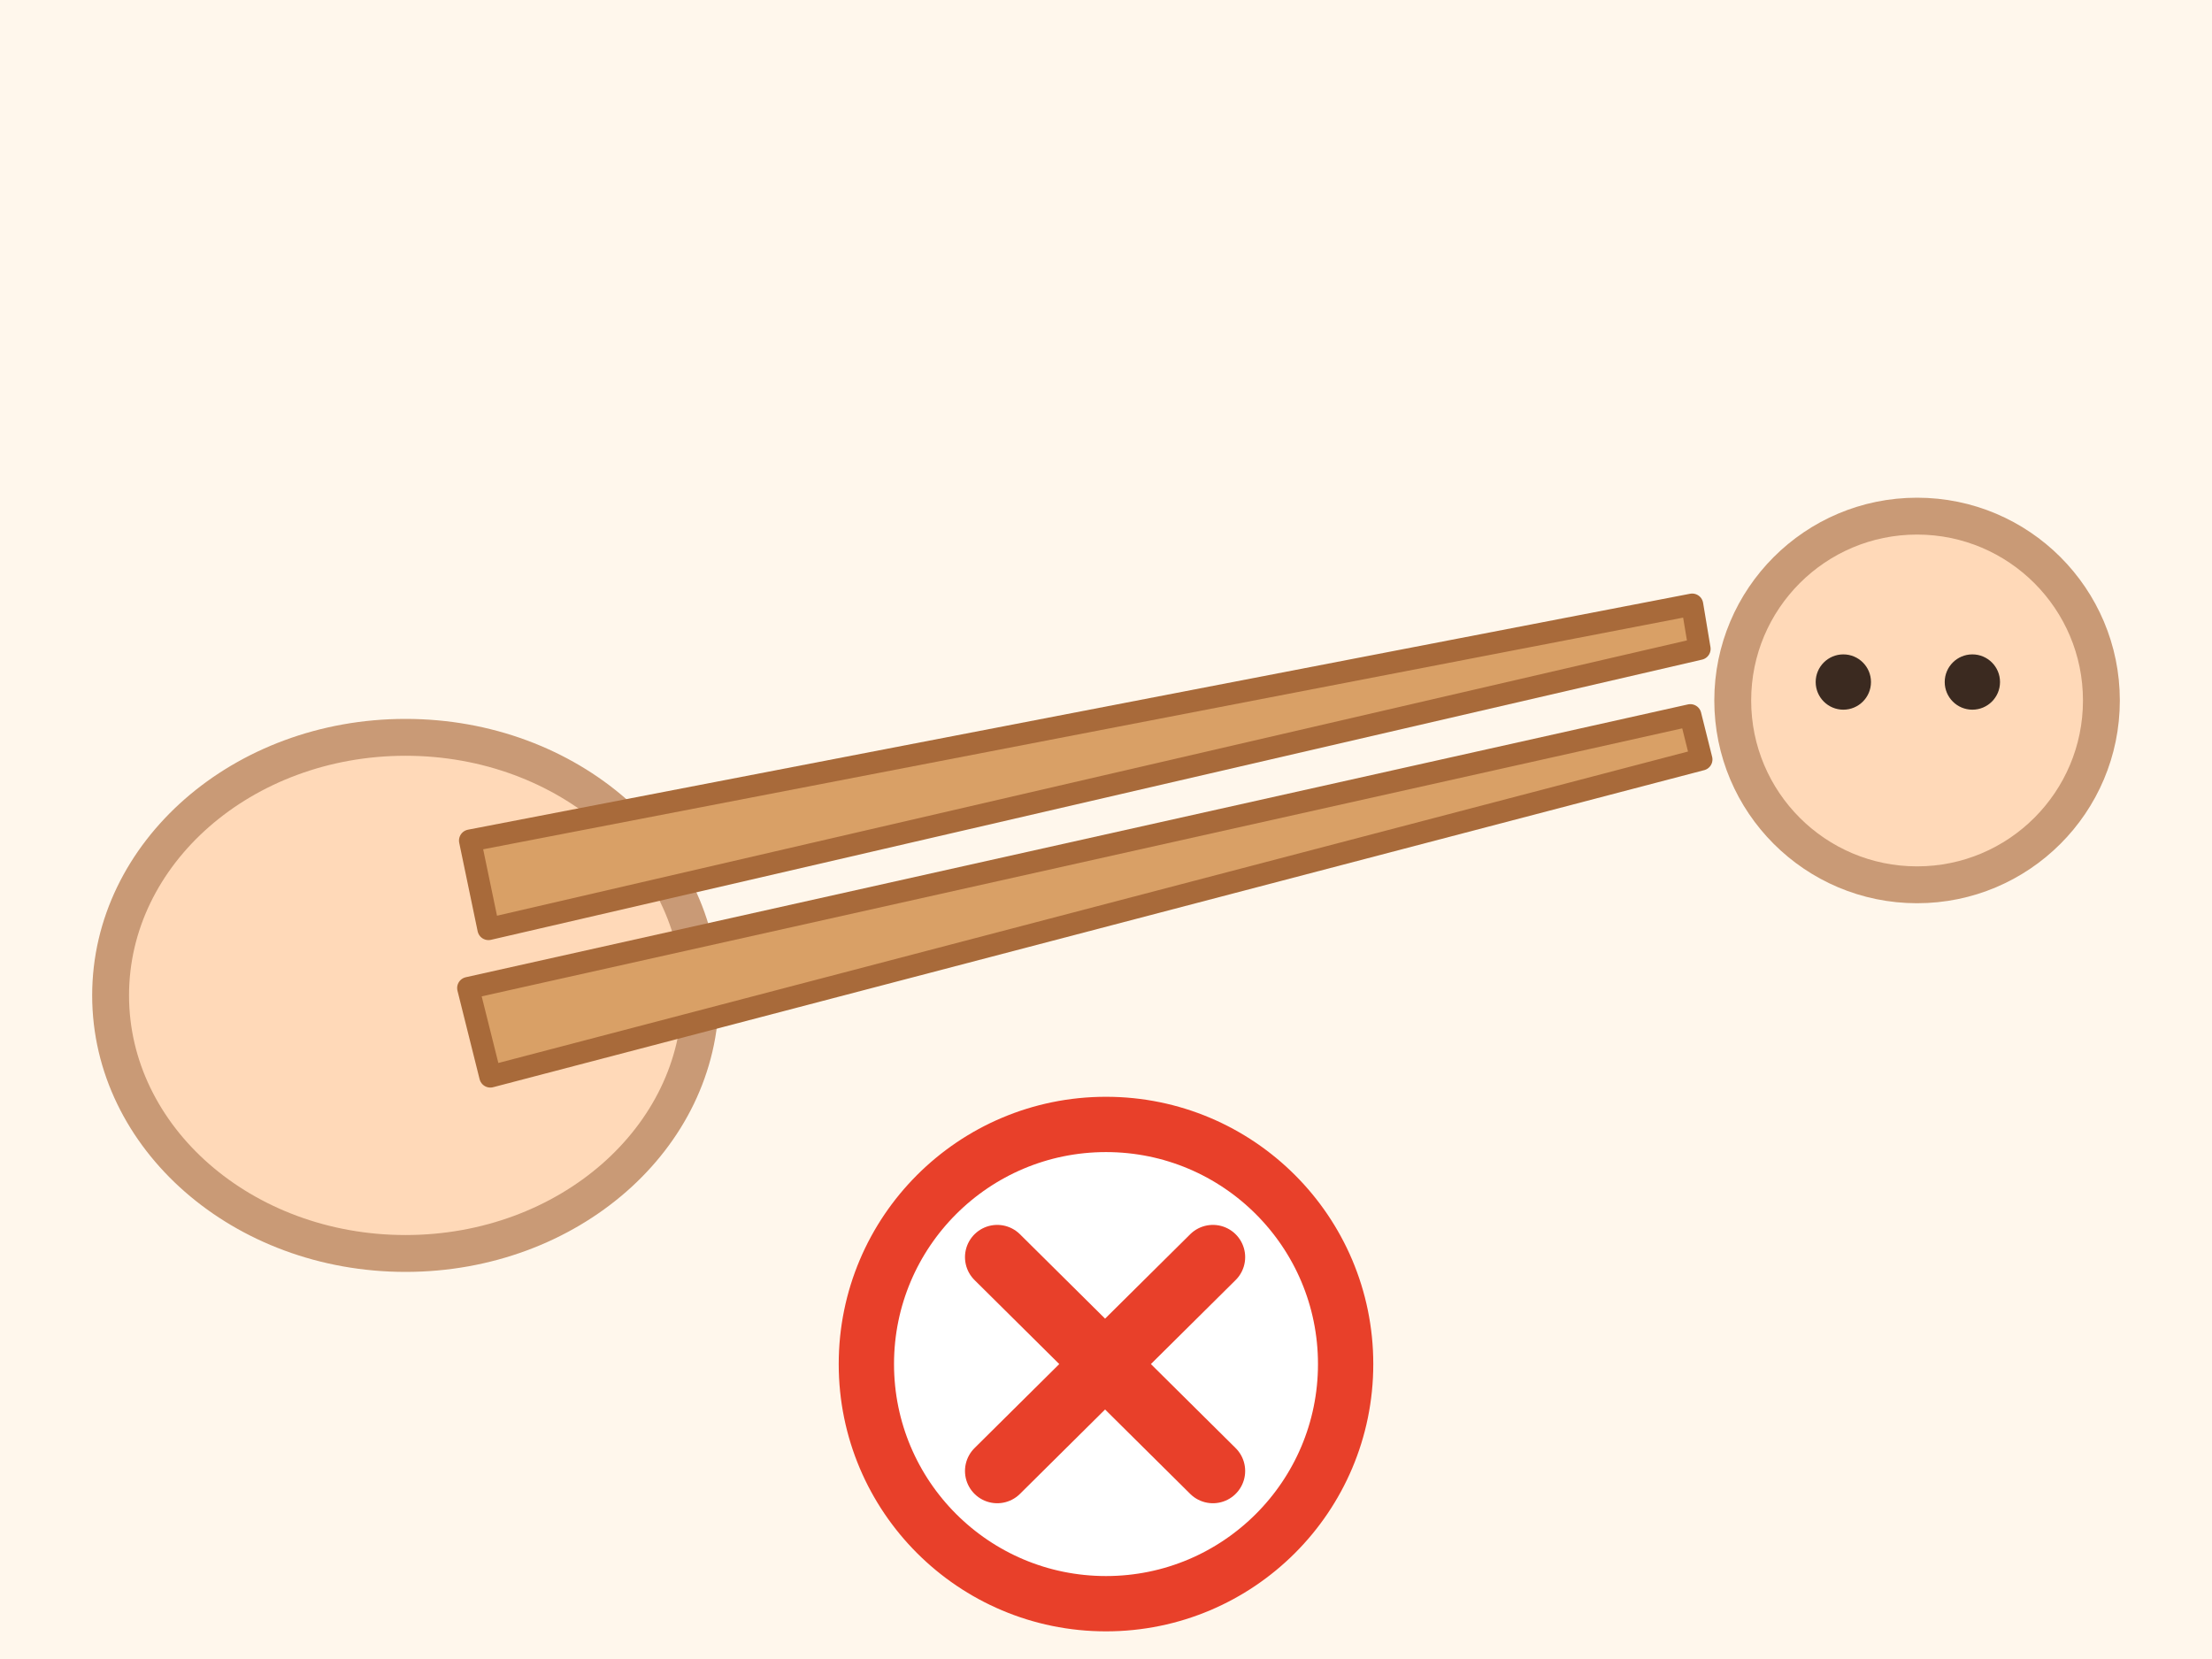
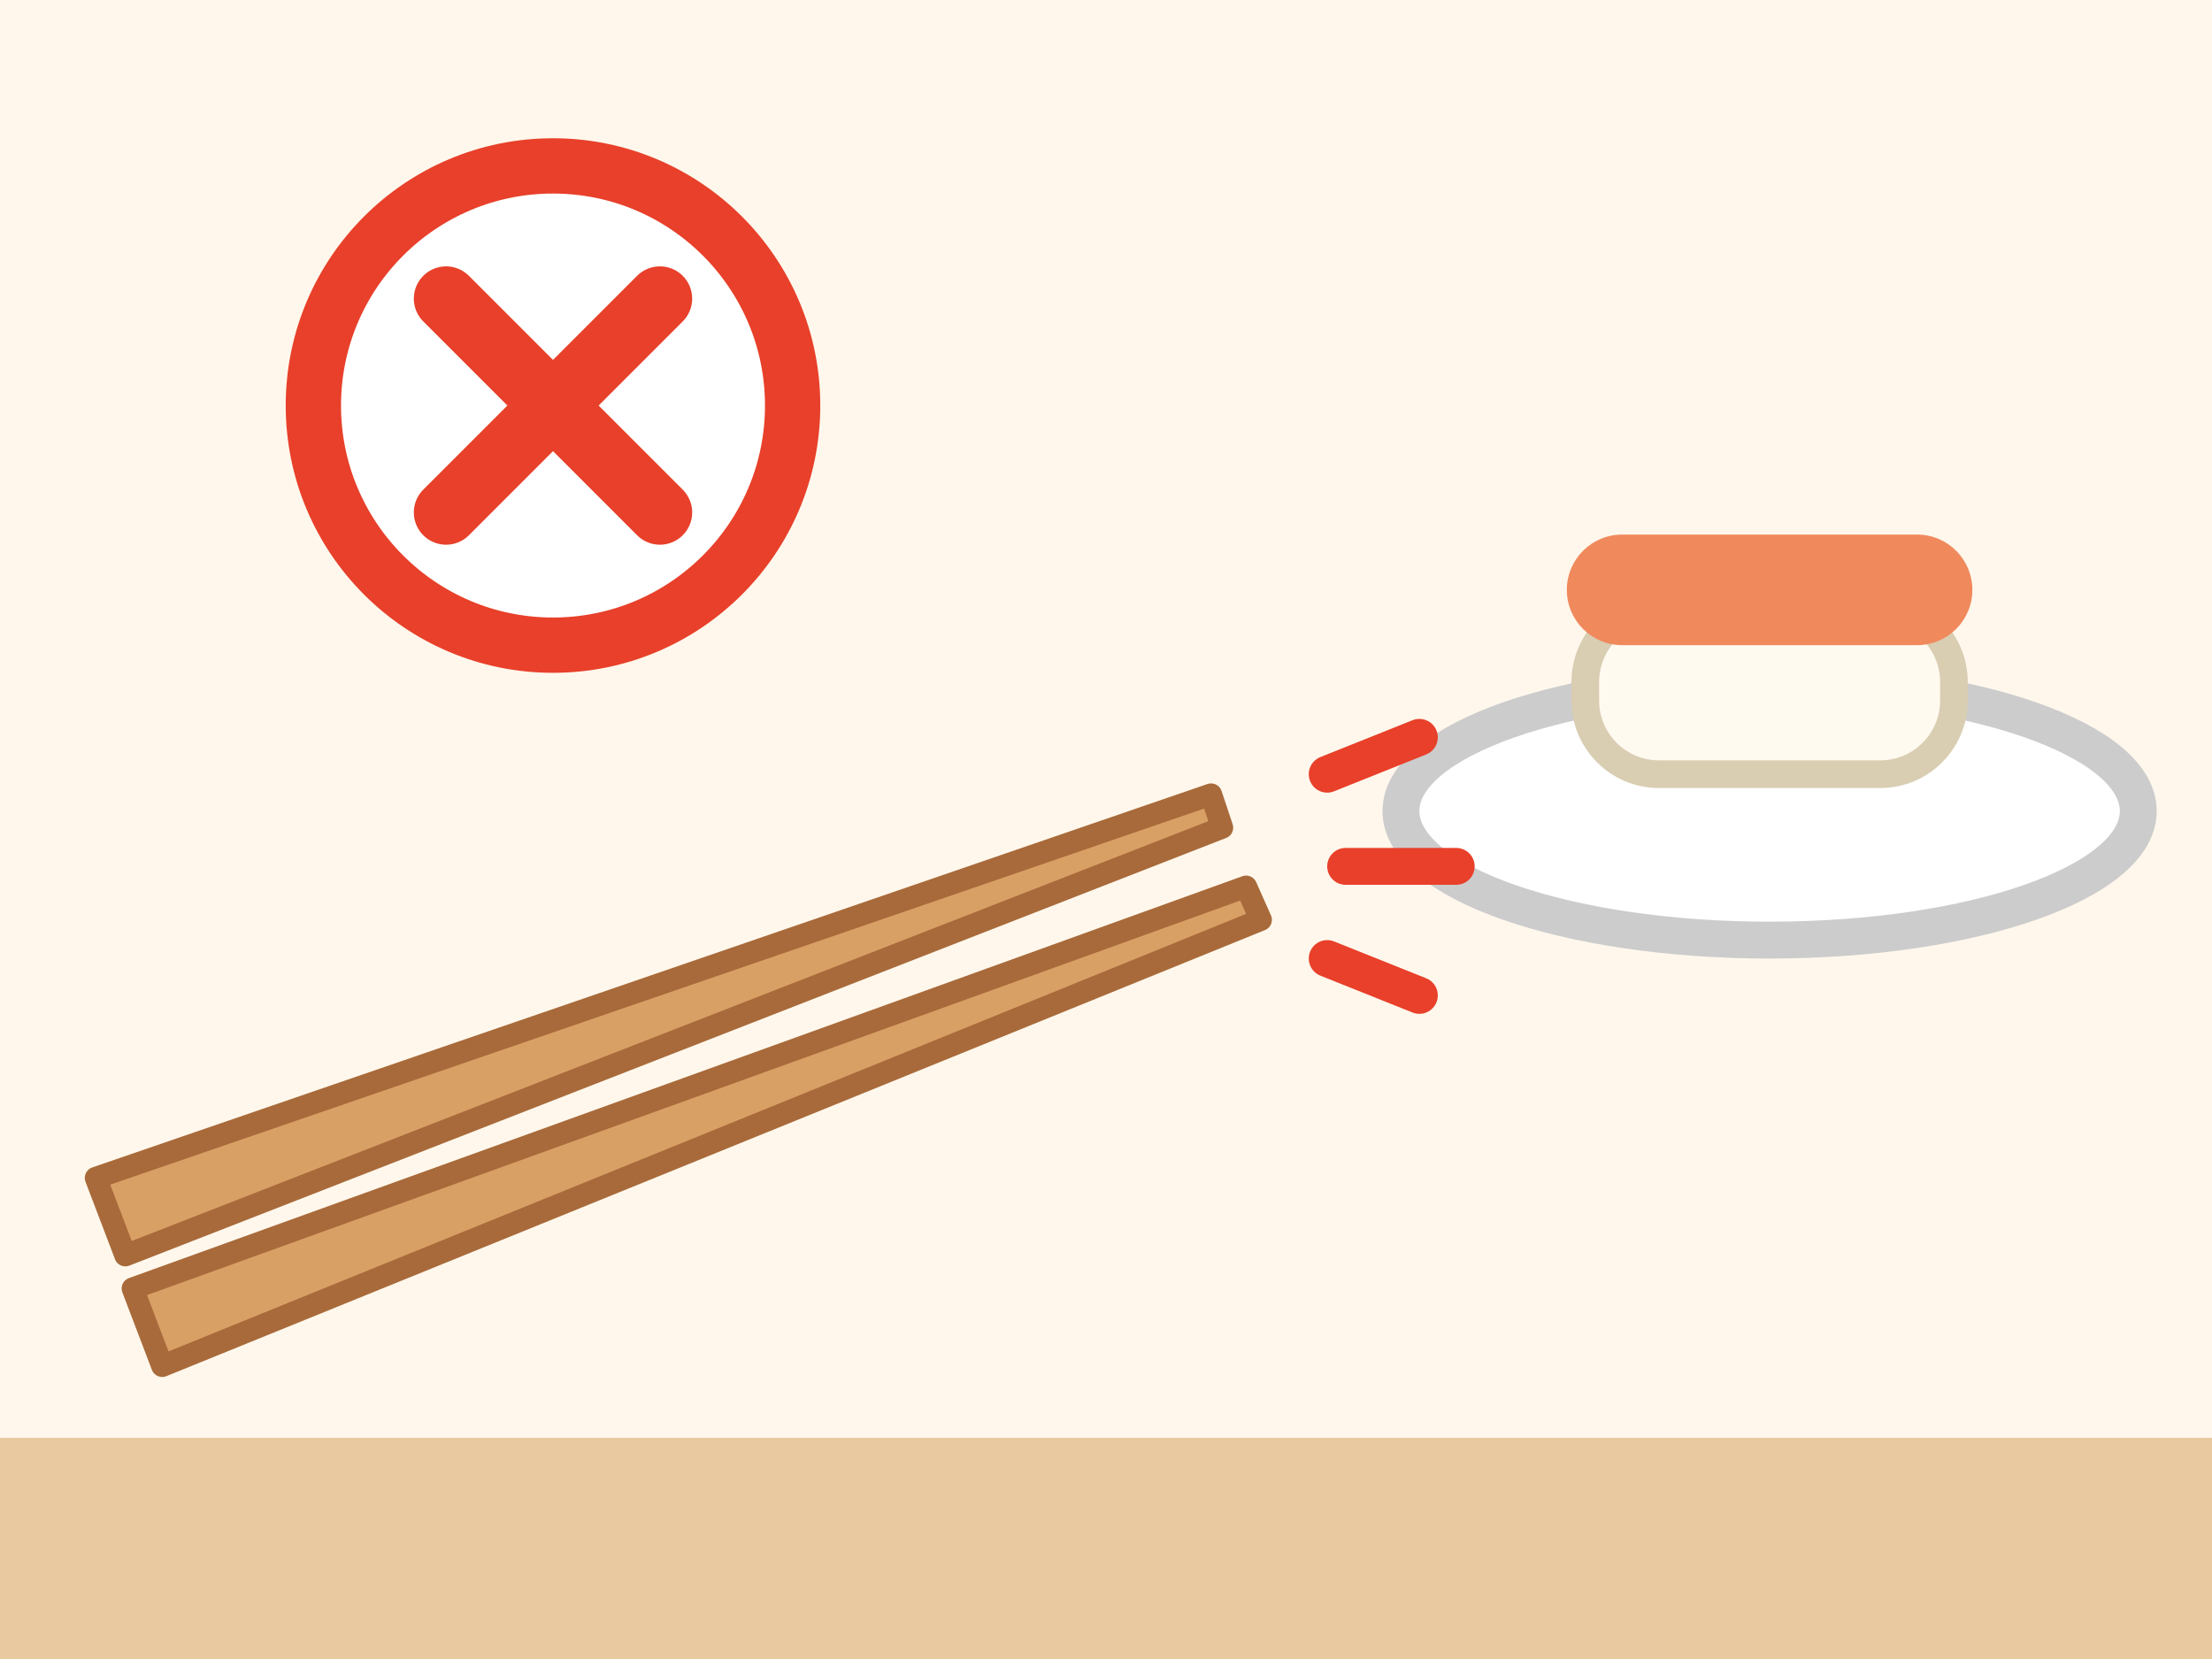
- <svg xmlns="http://www.w3.org/2000/svg" viewBox="0 0 120 90" role="img" aria-label="A hand points at a person with chopsticks, crossed out">
+ <svg xmlns="http://www.w3.org/2000/svg" viewBox="0 0 120 90" role="img" aria-label="Chopsticks point at a plate of sushi, crossed out">
  <rect width="120" height="90" fill="#fff7ec" />
-   <ellipse cx="22" cy="54" rx="16" ry="14" fill="#ffd9b8" stroke="#c99a76" stroke-width="2" />
-   <path d="M26.5 50.4 L92.2 35.2 L91.8 32.8 L25.5 45.6Z" fill="#d9a066" stroke="#a86a3a" stroke-width="1.2" stroke-linejoin="round" />
-   <path d="M26.6 58.4 L92.3 41.2 L91.7 38.8 L25.4 53.6Z" fill="#d9a066" stroke="#a86a3a" stroke-width="1.2" stroke-linejoin="round" />
-   <circle cx="104" cy="38" r="10" fill="#ffd9b8" stroke="#c99a76" stroke-width="2" />
-   <circle cx="100" cy="37" r="1.5" fill="#3b2a20" />
-   <circle cx="107" cy="37" r="1.5" fill="#3b2a20" />
-   <circle cx="60" cy="74" r="13" fill="#fff" stroke="#e8402a" stroke-width="3" />
-   <path d="M54.1 68.2 L65.8 79.8 M65.8 68.2 L54.1 79.8" stroke="#e8402a" stroke-width="3.5" stroke-linecap="round" />
+   <rect y="78" width="120" height="12" fill="#e8c9a0" />
+   <ellipse cx="96" cy="44" rx="20" ry="7" fill="#fff" stroke="#ccc" stroke-width="2" />
+   <rect x="86" y="33" width="20" height="9" rx="4" fill="#fffaf0" stroke="#d9cdb2" stroke-width="1.5" />
+   <rect x="85" y="29" width="22" height="6" rx="3" fill="#f08a5d" />
+   <path d="M6.8 68.1 L66.3 44.9 L65.7 43.1 L5.2 63.9Z" fill="#d9a066" stroke="#a86a3a" stroke-width="1.2" stroke-linejoin="round" />
+   <path d="M8.8 74.1 L68.4 49.9 L67.6 48.1 L7.2 69.9Z" fill="#d9a066" stroke="#a86a3a" stroke-width="1.2" stroke-linejoin="round" />
+   <path d="M72 42 l5 -2 M73 47 l6 0 M72 52 l5 2" stroke="#e8402a" stroke-width="2" stroke-linecap="round" />
+   <circle cx="30" cy="22" r="13" fill="#fff" stroke="#e8402a" stroke-width="3" />
+   <path d="M24.2 16.2 L35.8 27.8 M35.8 16.2 L24.2 27.8" stroke="#e8402a" stroke-width="3.5" stroke-linecap="round" />
</svg>
